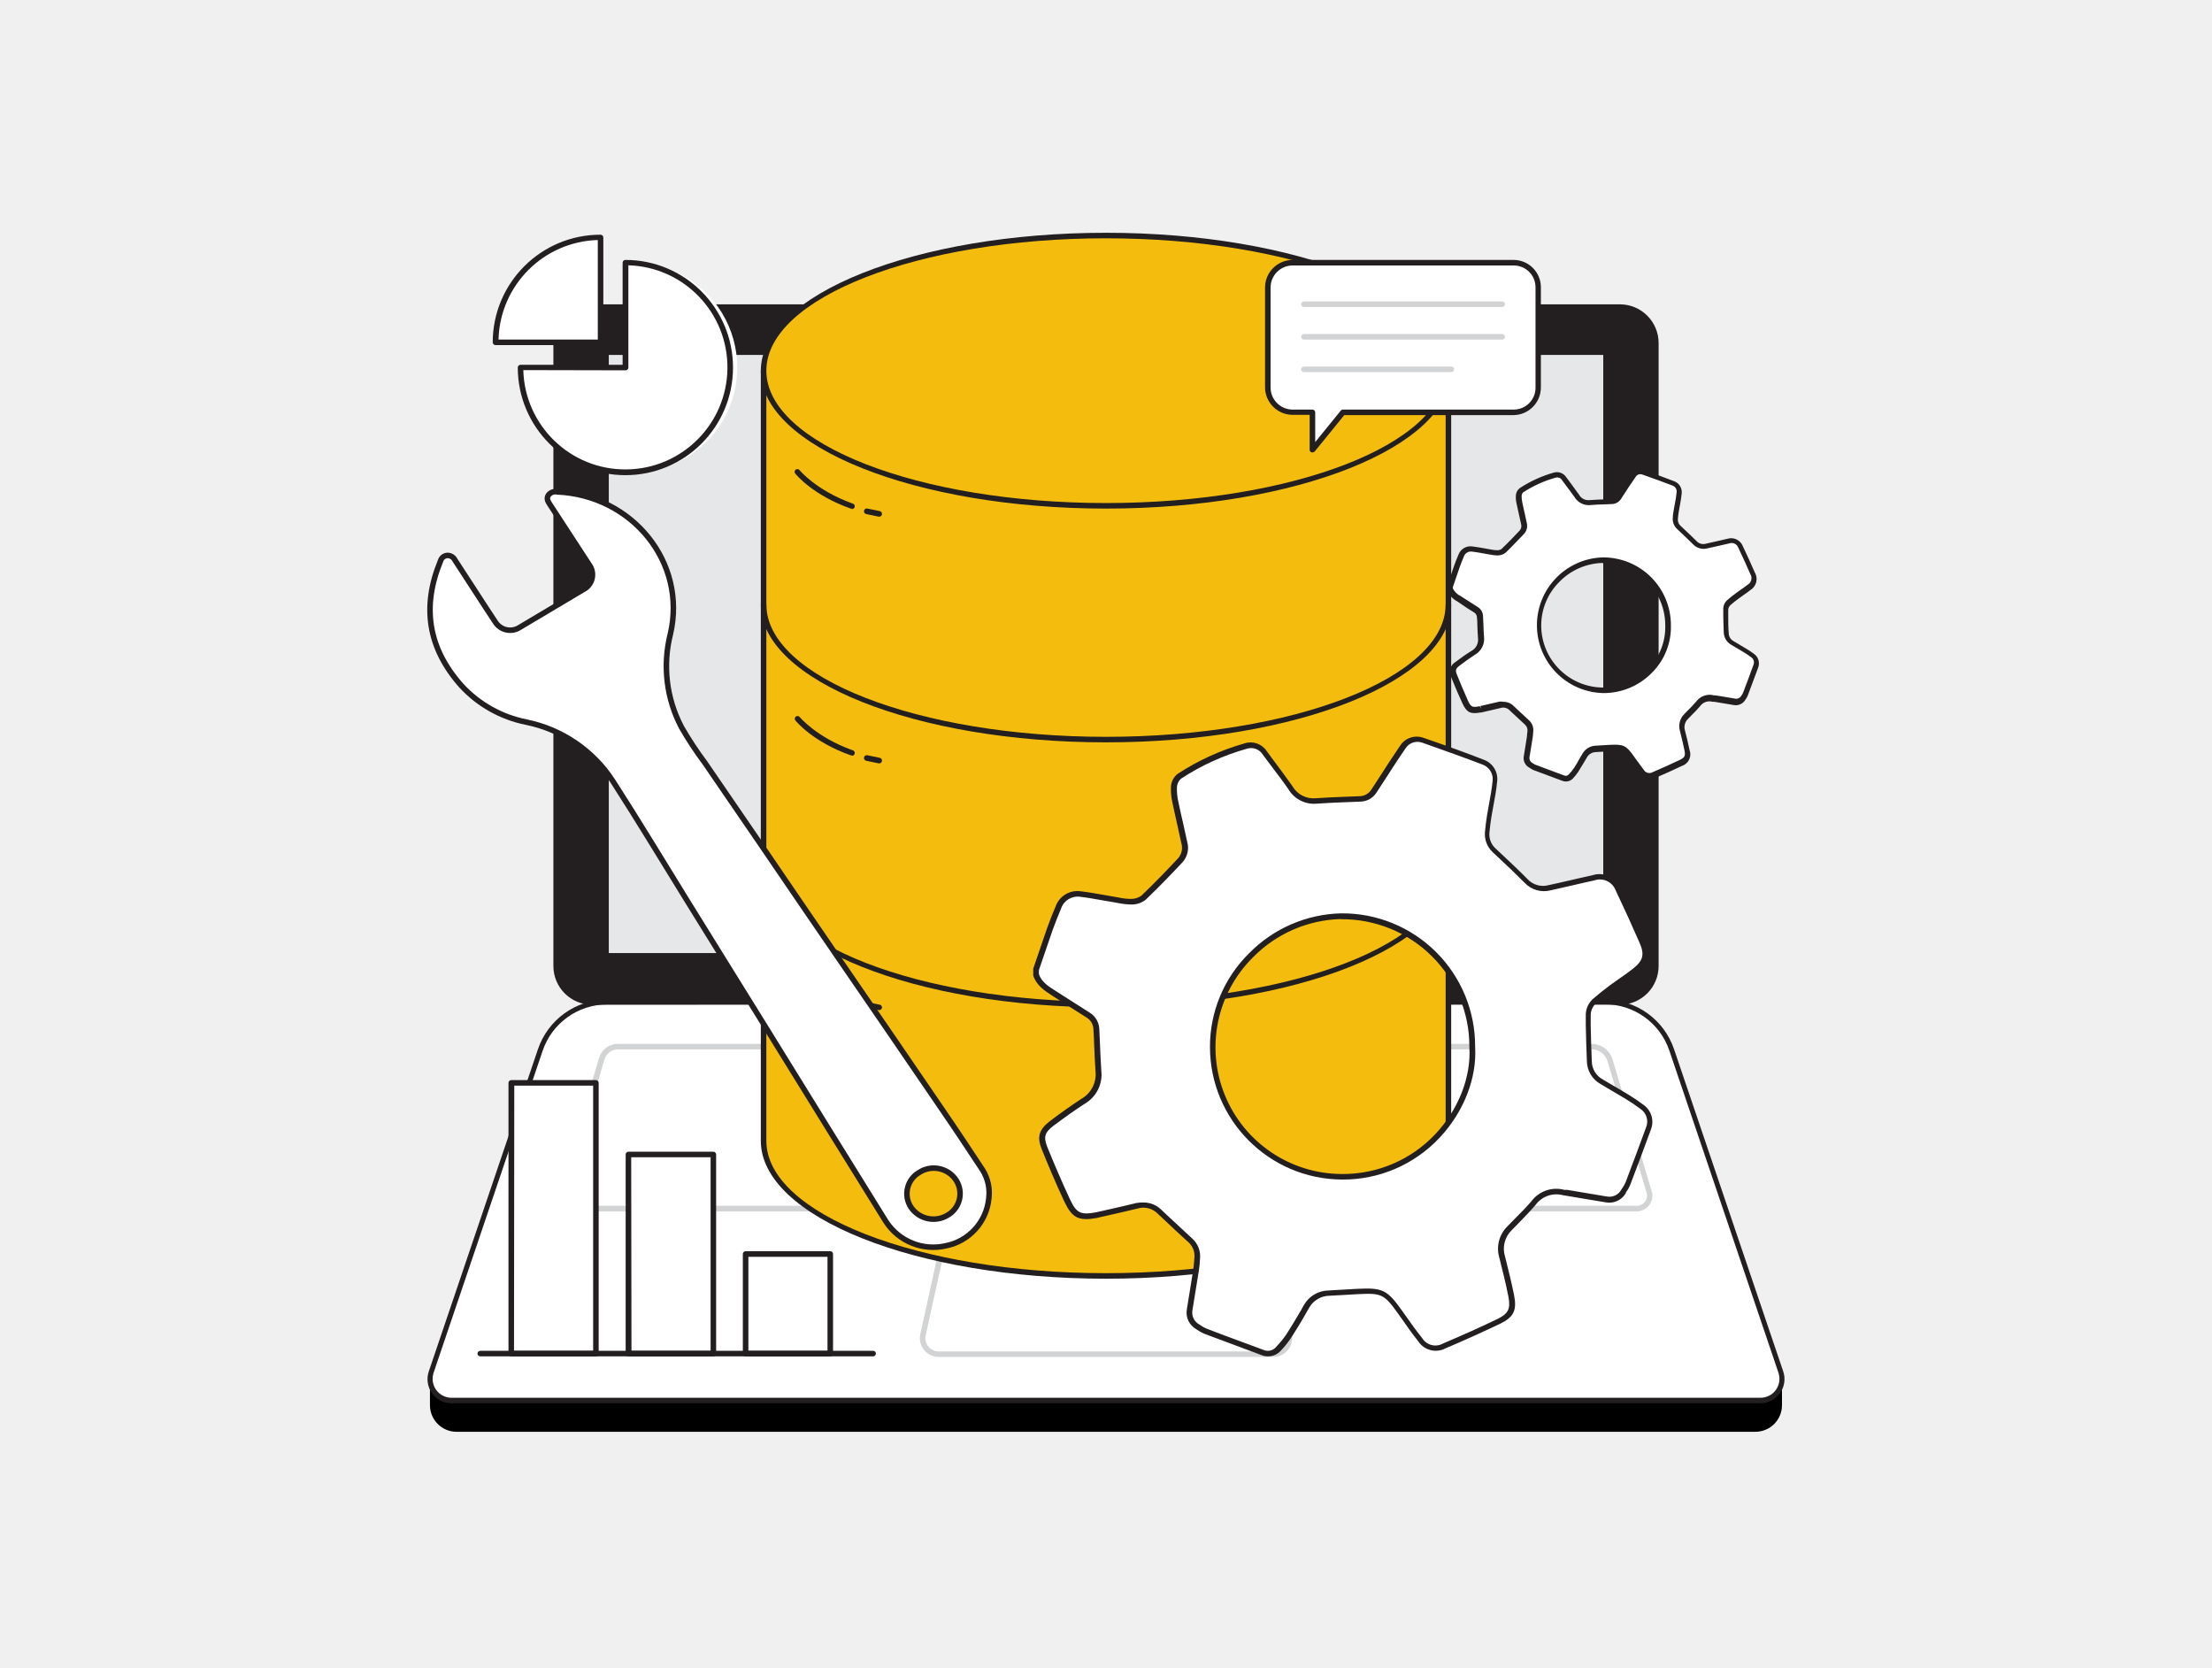
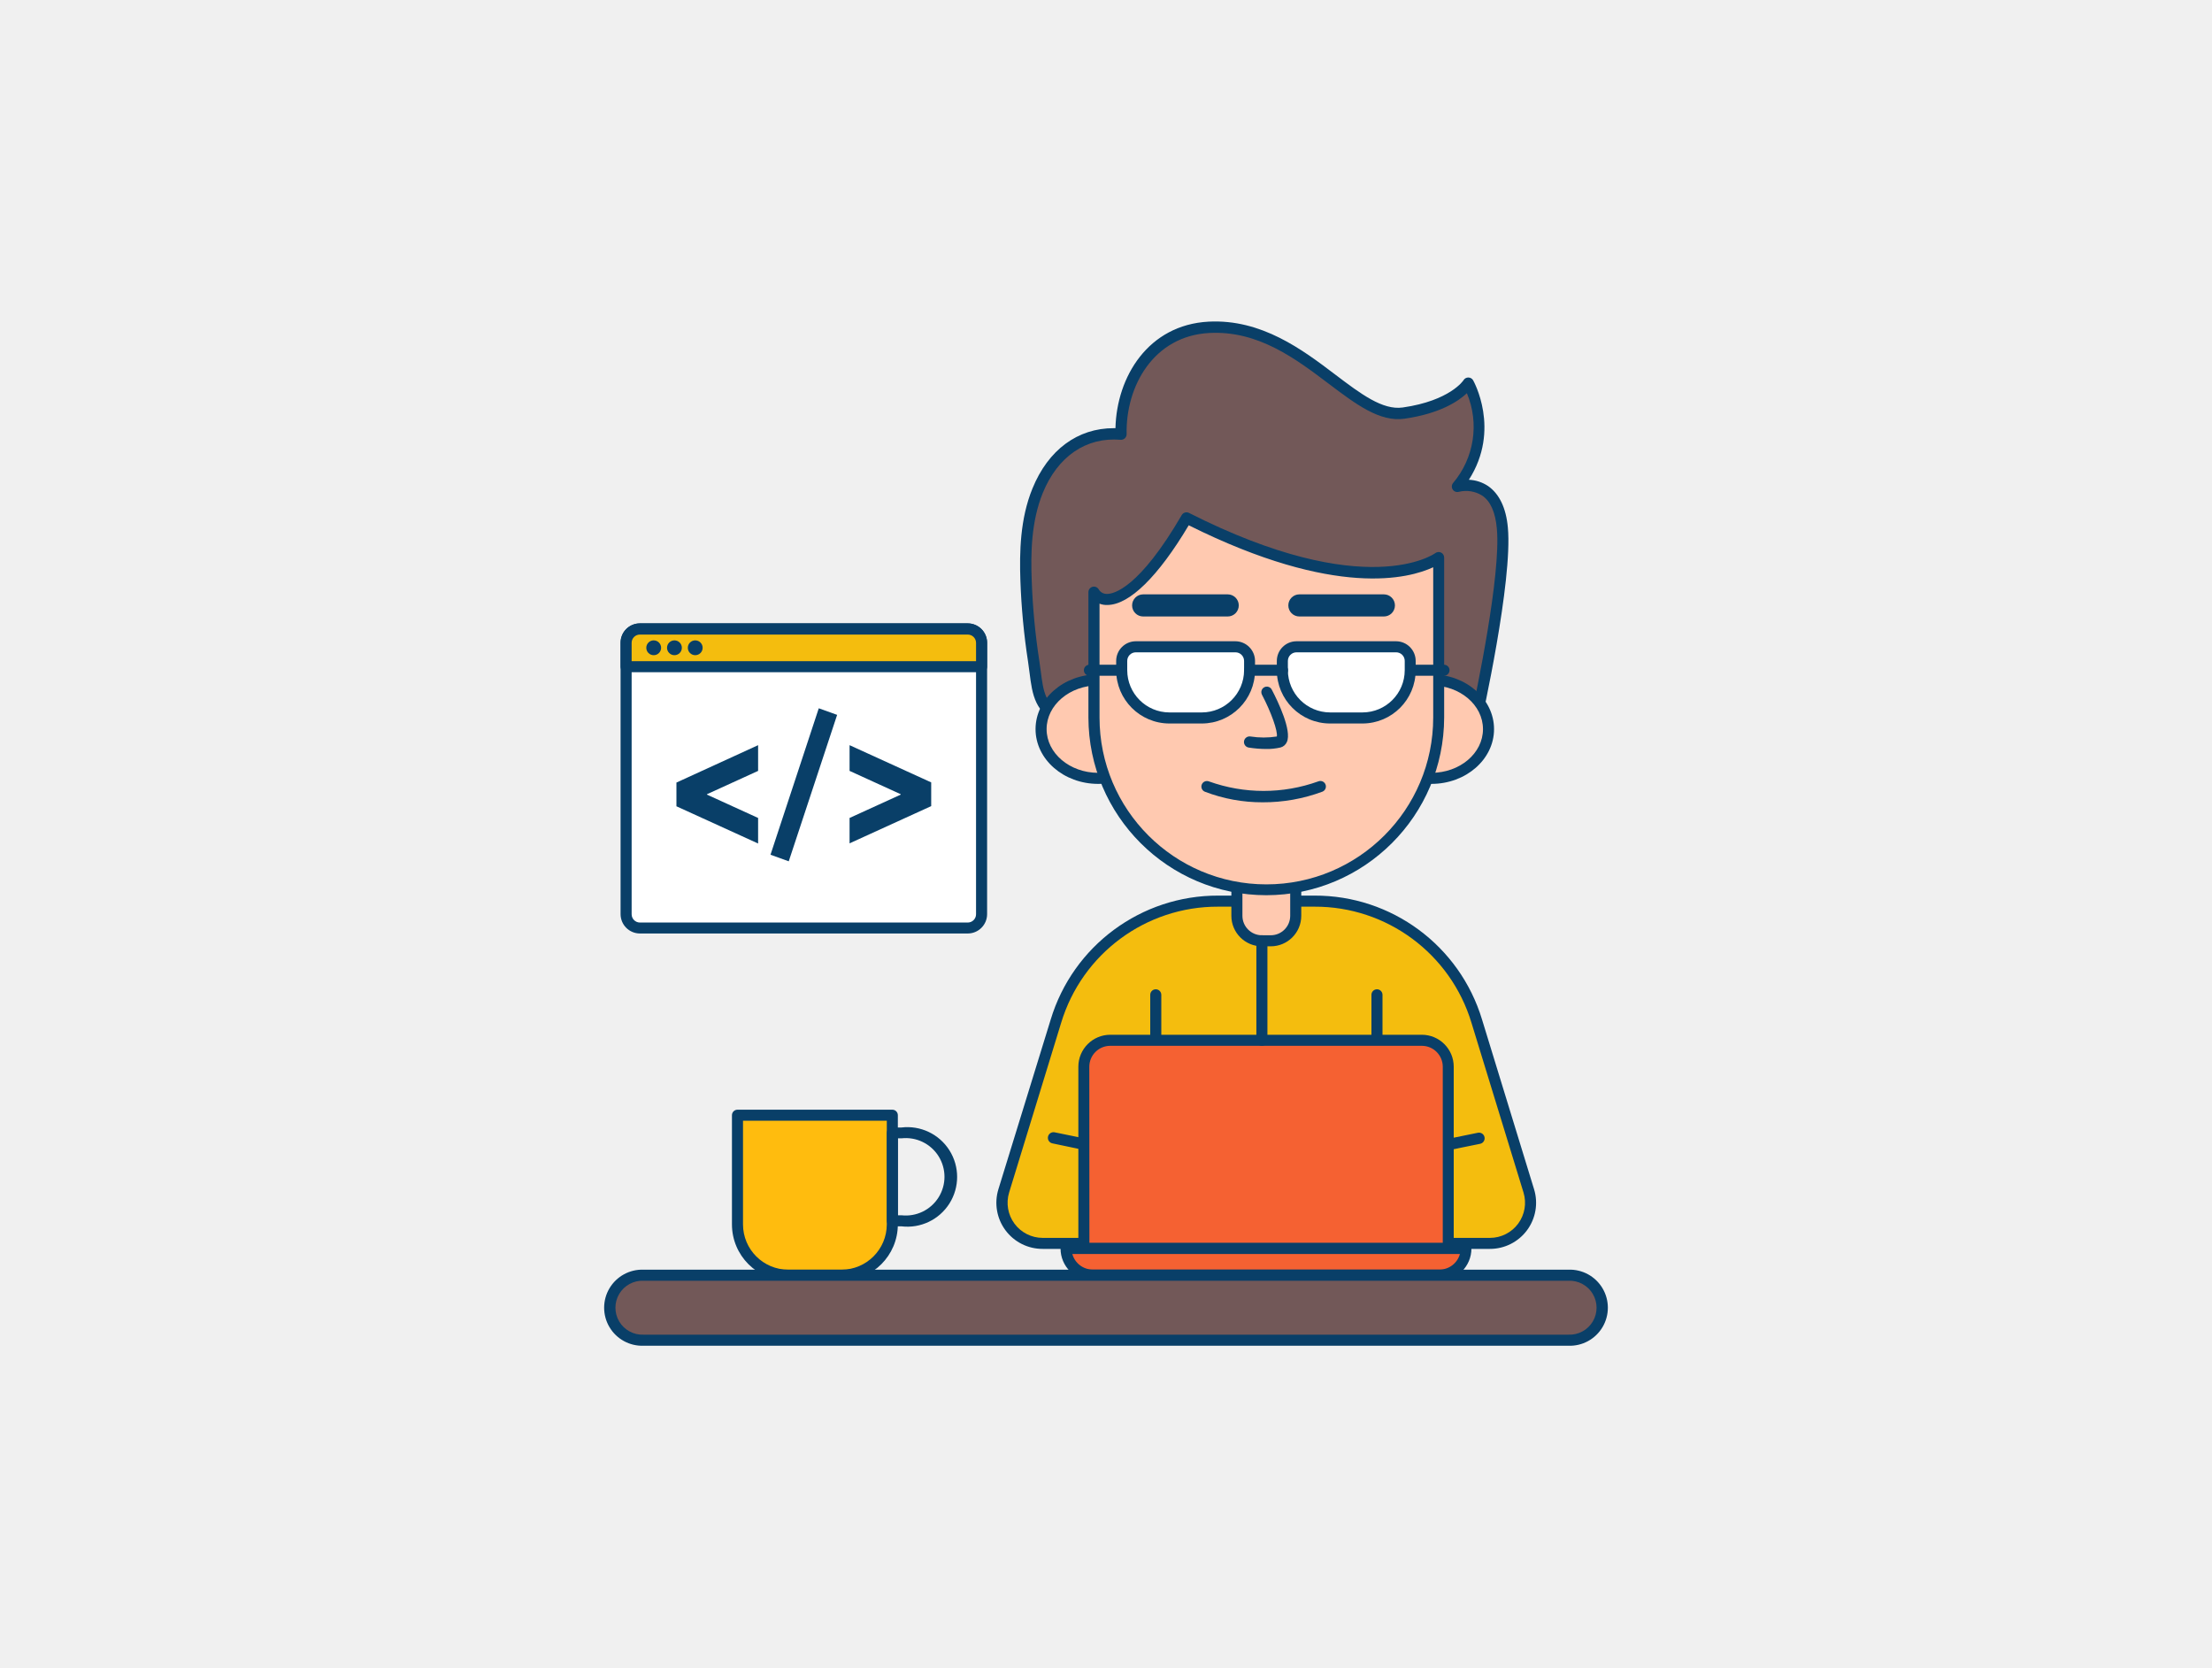
- <svg xmlns="http://www.w3.org/2000/svg" viewBox="0 0 400 300" width="406" height="306" class="illustration styles_illustrationTablet__1DWOa">
-   <g id="_516_data_and_settings_flatline" data-name="#516_data_and_settings_flatline">
-     <path d="M77.76,248.22H322.24a0,0,0,0,1,0,0v5.12a4.81,4.81,0,0,1-4.81,4.81H82.56a4.81,4.81,0,0,1-4.81-4.81v-5.12A0,0,0,0,1,77.76,248.22Z" />
-     <path d="M318.35,252.49H81.65A3.88,3.88,0,0,1,78,247.36L97.7,189.1a12.79,12.79,0,0,1,12.1-8.67H290.2a12.79,12.79,0,0,1,12.1,8.67L322,247.36A3.88,3.88,0,0,1,318.35,252.49Z" fill="#fff" />
-     <path d="M318.35,253H81.65a4.36,4.36,0,0,1-4.12-5.74L97.27,189a13.22,13.22,0,0,1,12.53-9H290.2a13.22,13.22,0,0,1,12.53,9l19.74,58.25a4.36,4.36,0,0,1-4.12,5.74ZM109.8,180.88a12.33,12.33,0,0,0-11.67,8.37L78.4,247.5A3.43,3.43,0,0,0,81.65,252h236.7a3.43,3.43,0,0,0,3.25-4.53l-19.73-58.25a12.33,12.33,0,0,0-11.67-8.37Z" fill="#231f20" />
-     <path d="M296,218.3H104.4a3.2,3.2,0,0,1-3.07-4.12l7-23.64a3.55,3.55,0,0,1,3.39-2.53H287.81a4,4,0,0,1,3.8,2.83l7.07,23.82A2.83,2.83,0,0,1,296,218.3ZM111.75,189a2.55,2.55,0,0,0-2.44,1.81l-7,23.65a2.21,2.21,0,0,0,2.11,2.83H296a1.84,1.84,0,0,0,1.76-2.36l-7.08-23.82a3,3,0,0,0-2.84-2.11Z" fill="#d1d3d4" />
-     <path d="M230.25,244.62h-60.5a3.36,3.36,0,0,1-2.65-1.27,3.39,3.39,0,0,1-.68-2.86l2.89-13.15a5.26,5.26,0,0,1,5.09-4.09h51.2a5.26,5.26,0,0,1,5.09,4.09l2.89,13.15a3.39,3.39,0,0,1-.68,2.86A3.36,3.36,0,0,1,230.25,244.62ZM174.4,224.25a4.23,4.23,0,0,0-4.11,3.31L167.4,240.7a2.4,2.4,0,0,0,2.35,2.92h60.5a2.4,2.4,0,0,0,2.35-2.92l-2.89-13.14a4.23,4.23,0,0,0-4.11-3.31Z" fill="#d1d3d4" />
-     <rect x="100.56" y="54.78" width="198.88" height="125.65" rx="6.51" fill="#231f20" />
-     <path d="M292.93,180.93H107.07a7,7,0,0,1-7-7V61.29a7,7,0,0,1,7-7H292.93a7,7,0,0,1,7,7V173.92A7,7,0,0,1,292.93,180.93ZM107.07,55.28a6,6,0,0,0-6,6V173.92a6,6,0,0,0,6,6H292.93a6,6,0,0,0,6-6V61.29a6,6,0,0,0-6-6Z" fill="#231f20" />
-     <rect x="110.09" y="63.44" width="179.83" height="108.15" fill="#e6e7e8" />
-     <path d="M138.08,66.29V205.54C138.08,219,165.8,230,200,230s61.92-10.94,61.92-24.43V66.29Z" fill="#f4bd0e" />
-     <path d="M200,230.47c-34.42,0-62.42-11.19-62.42-24.93V66.29a.5.5,0,0,1,.5-.5H261.92a.5.5,0,0,1,.5.5V205.54C262.42,219.28,234.42,230.47,200,230.47ZM138.58,66.79V205.54c0,13.19,27.55,23.93,61.42,23.93s61.42-10.74,61.42-23.93V66.79Z" fill="#231f20" />
-     <ellipse cx="200" cy="66.29" rx="61.92" ry="24.43" fill="#f4bd0e" />
-     <path d="M200,91.22c-34.42,0-62.42-11.19-62.42-24.93s28-24.94,62.42-24.94,62.42,11.19,62.42,24.94S234.42,91.22,200,91.22Zm0-48.87c-33.87,0-61.42,10.74-61.42,23.94S166.13,90.22,200,90.22s61.42-10.74,61.42-23.93S233.87,42.35,200,42.35Z" fill="#231f20" />
-     <path d="M200,133.49c-34.42,0-62.42-11.18-62.42-24.93a.5.5,0,0,1,.5-.5.5.5,0,0,1,.5.5c0,13.2,27.55,23.93,61.42,23.93s61.42-10.73,61.42-23.93a.5.5,0,0,1,.5-.5.5.5,0,0,1,.5.5C262.42,122.31,234.42,133.49,200,133.49Z" fill="#231f20" />
-     <path d="M200,181.4c-34.42,0-62.42-11.19-62.42-24.94a.5.5,0,0,1,.5-.5.51.51,0,0,1,.5.5c0,13.2,27.55,23.94,61.42,23.94s61.42-10.74,61.42-23.94a.51.51,0,0,1,.5-.5.5.5,0,0,1,.5.5C262.42,170.21,234.42,181.4,200,181.4Z" fill="#231f20" />
-     <path d="M154,91.22l-.17,0c-6.86-2.43-9.86-6.14-10-6.3a.5.5,0,1,1,.78-.62s3,3.65,9.54,6a.5.5,0,0,1-.17,1Z" fill="#231f20" />
-     <path d="M159,92.68h-.11l-2.25-.47a.5.5,0,0,1,.2-1l2.26.47a.5.5,0,0,1,.38.6A.48.48,0,0,1,159,92.68Z" fill="#231f20" />
-     <path d="M154,135.83l-.17,0c-6.86-2.43-9.86-6.14-10-6.3a.5.5,0,0,1,.08-.7.5.5,0,0,1,.7.08s3,3.65,9.54,6a.5.5,0,0,1-.17,1Z" fill="#231f20" />
-     <path d="M159,137.29h-.11l-2.25-.47a.5.5,0,0,1,.2-1l2.26.47a.49.49,0,0,1,.38.59A.48.48,0,0,1,159,137.29Z" fill="#231f20" />
-     <path d="M154,180.44l-.17,0c-6.86-2.43-9.86-6.14-10-6.3a.5.5,0,0,1,.08-.7.5.5,0,0,1,.7.08s3,3.65,9.54,6a.5.5,0,0,1-.17,1Z" fill="#231f20" />
-     <path d="M159,181.9h-.11l-2.25-.47a.5.5,0,0,1-.39-.59.49.49,0,0,1,.59-.38l2.26.47a.49.49,0,0,1,.38.59A.48.48,0,0,1,159,181.9Z" fill="#231f20" />
-     <path d="M187.27,174.68c.85-2.49,1.68-5,2.55-7.45.46-1.29,1-2.55,1.5-3.81a3.65,3.65,0,0,1,3.94-2.41c2,.22,4,.65,6,1a18.92,18.92,0,0,0,3.24.42,3.61,3.61,0,0,0,2.23-.72c2.3-2.19,4.51-4.49,6.69-6.81a3.45,3.45,0,0,0,.68-3.18c-.51-2.43-1.1-4.84-1.6-7.27a9.7,9.7,0,0,1-.26-2.88,2.68,2.68,0,0,1,.94-1.84,44.25,44.25,0,0,1,12-5.48,3,3,0,0,1,3.44,1.24c1.53,2.1,3.14,4.16,4.61,6.31a4.9,4.9,0,0,0,4.74,2.39c2.66-.2,5.32-.24,8-.37a3,3,0,0,0,2.41-1.45c.95-1.4,1.84-2.84,2.77-4.26.8-1.22,1.59-2.44,2.44-3.62a3.05,3.05,0,0,1,3.67-1.27c3.69,1.27,7.37,2.58,11,4a3.21,3.21,0,0,1,2,3.55c-.19,2.05-.66,4.06-1,6.1-.16,1-.3,1.91-.38,2.88a4,4,0,0,0,1.23,3.38c1.94,1.83,3.91,3.63,5.78,5.54a4.35,4.35,0,0,0,4.32,1.22c2.63-.57,5.25-1.21,7.88-1.78a3.52,3.52,0,0,1,4.42,2.1q2.25,4.71,4.34,9.5c1,2.32.65,3.67-1.36,5.25-1.35,1.08-2.81,2-4.2,3-1,.74-2,1.51-2.91,2.32a3.39,3.39,0,0,0-1.23,2.73c.07,2.76.11,5.52.24,8.27a4.32,4.32,0,0,0,2.2,3.66c1.51.91,3,1.77,4.54,2.69a30.52,30.52,0,0,1,2.71,1.82,3.25,3.25,0,0,1,1.22,3.95c-1.21,3.33-2.46,6.64-3.71,10a8,8,0,0,1-.82,1.41,2.92,2.92,0,0,1-3.09,1.45L283.27,215c-.18,0-.36,0-.54-.09a5.16,5.16,0,0,0-5.48,1.92c-1.35,1.6-2.88,3-4.33,4.55a5.19,5.19,0,0,0-1.33,5.19c.59,2.32,1.16,4.65,1.64,7s0,3.55-2.25,4.64c-3.25,1.56-6.54,3-9.85,4.43a3.28,3.28,0,0,1-4.36-1.14c-1.28-1.61-2.45-3.31-3.65-5-2.57-3.61-3.21-3.93-7.64-3.71-1.73.09-3.45.2-5.17.3a4.74,4.74,0,0,0-4.06,2.36c-1.06,1.74-2.06,3.51-3.16,5.21a16.82,16.82,0,0,1-2,2.47,2.4,2.4,0,0,1-2.73.7c-3.49-1.29-7-2.58-10.46-3.9a7.41,7.41,0,0,1-1.33-.77,2.92,2.92,0,0,1-1.47-3.08c.38-2.37.78-4.73,1.15-7.09.11-.72.17-1.44.21-2.17a3.78,3.78,0,0,0-1.19-3.2c-1.9-1.74-3.78-3.5-5.66-5.27a4.17,4.17,0,0,0-4.11-1c-2.32.58-4.66,1.09-7,1.62l-.27.07c-3.05.55-4,.15-5.36-2.65-1.47-3.12-2.81-6.3-4.1-9.5-.8-2-.45-3.06,1.26-4.36s3.75-2.78,5.71-4.05a5.59,5.59,0,0,0,2.79-5.5c-.17-2.48-.23-5-.36-7.45a3.08,3.08,0,0,0-1.45-2.59c-2.06-1.32-4.15-2.62-6.21-3.95-1.34-.88-2.71-1.75-3.26-3.4Zm79,13.86a23.55,23.55,0,0,0-23.74-23.6c-10.88-.05-23.22,9.49-23.21,23.63A23.59,23.59,0,0,0,242.67,212C257.81,212.06,266.9,199,266.25,188.54Z" fill="#fff" />
-     <path d="M229.24,244.51a2.83,2.83,0,0,1-1.05-.2l-2.85-1.06c-2.54-.94-5.07-1.88-7.6-2.84a7.29,7.29,0,0,1-1.26-.7l-.18-.12a3.44,3.44,0,0,1-1.68-3.58c.16-1,.33-2.09.51-3.14.21-1.32.43-2.63.64-4,.09-.62.16-1.29.21-2.12a3.31,3.31,0,0,0-1-2.8c-1.65-1.5-3.27-3-4.9-4.56l-.76-.71a3.64,3.64,0,0,0-3.65-.89c-1.63.4-3.27.77-4.9,1.14l-2.2.5-.19.05c-3.34.61-4.5,0-5.9-2.93-1.62-3.43-3.05-6.89-4.11-9.52-.88-2.16-.5-3.5,1.42-5,2.16-1.64,4-2.93,5.74-4.07a5.12,5.12,0,0,0,2.57-5.05c-.11-1.54-.17-3.08-.24-4.62,0-.94-.08-1.89-.13-2.83a2.58,2.58,0,0,0-1.22-2.2l-2.62-1.66c-1.2-.76-2.4-1.52-3.59-2.29-1.43-.93-2.87-1.86-3.46-3.66a.45.45,0,0,1,0-.16v-.91a.41.41,0,0,1,0-.16l.76-2.23c.59-1.75,1.18-3.49,1.79-5.23.48-1.34,1-2.63,1.51-3.83a4.17,4.17,0,0,1,4.45-2.72c1.34.15,2.69.39,4,.62.68.12,1.36.25,2,.35l.8.14a11.41,11.41,0,0,0,2.35.28,3.19,3.19,0,0,0,1.89-.58c2.45-2.34,4.75-4.74,6.67-6.79a2.89,2.89,0,0,0,.56-2.73c-.23-1.08-.47-2.15-.71-3.22-.3-1.35-.61-2.7-.89-4.06a10.67,10.67,0,0,1-.27-3,3.19,3.19,0,0,1,1.17-2.21,44.11,44.11,0,0,1,12.15-5.54,3.48,3.48,0,0,1,4,1.42c.54.75,1.09,1.48,1.65,2.22,1,1.33,2,2.71,3,4.11a4.39,4.39,0,0,0,4.28,2.17c1.73-.13,3.49-.19,5.19-.26l2.81-.11a2.52,2.52,0,0,0,2-1.22c.56-.83,1.1-1.68,1.64-2.52.37-.58.75-1.17,1.13-1.74l.4-.62c.66-1,1.33-2,2-3a3.57,3.57,0,0,1,4.24-1.45c4.44,1.53,7.84,2.76,11,4a3.7,3.7,0,0,1,2.3,4.07c-.13,1.37-.38,2.75-.63,4.07-.12.69-.25,1.37-.36,2-.14.9-.29,1.87-.37,2.85a3.44,3.44,0,0,0,1.08,3l1.36,1.28c1.47,1.38,3,2.81,4.43,4.27a3.81,3.81,0,0,0,3.85,1.09c1.28-.27,2.56-.57,3.83-.86s2.7-.63,4.06-.92a4,4,0,0,1,5,2.37c1.5,3.15,3,6.35,4.34,9.52,1.1,2.52.7,4.11-1.5,5.85-.8.63-1.65,1.23-2.48,1.8-.58.41-1.16.81-1.73,1.24-1.06.78-2,1.53-2.88,2.3a2.86,2.86,0,0,0-1.06,2.34l0,1.71c.05,2.15.09,4.37.2,6.55a3.78,3.78,0,0,0,2,3.25c.64.39,1.29.77,1.94,1.15.87.51,1.74,1,2.6,1.54a30,30,0,0,1,2.76,1.86,3.76,3.76,0,0,1,1.38,4.51c-1.15,3.16-2.37,6.41-3.72,9.95a6.4,6.4,0,0,1-.79,1.4L294,215a3.45,3.45,0,0,1-3.59,1.67l-4.68-.78-2.68-.45a2.32,2.32,0,0,1-.38-.06,4.66,4.66,0,0,0-5,1.76c-.95,1.12-2,2.19-3,3.22l-1.32,1.35a4.68,4.68,0,0,0-1.2,4.72c.56,2.22,1.15,4.6,1.64,7,.55,2.74-.06,4-2.53,5.19-3,1.42-6.18,2.88-9.86,4.44a3.79,3.79,0,0,1-4.95-1.29c-1.06-1.33-2.06-2.74-3-4.1l-.65-.91c-2.48-3.49-3-3.72-7.2-3.5l-2.94.17-2.24.12a4.27,4.27,0,0,0-3.66,2.13l-1,1.75c-.68,1.15-1.38,2.33-2.12,3.47a16.37,16.37,0,0,1-2,2.55A3.08,3.08,0,0,1,229.24,244.51Zm-22.45-27.82A4.51,4.51,0,0,1,210,218l.75.71c1.63,1.53,3.25,3,4.9,4.55a4.26,4.26,0,0,1,1.35,3.6,18.5,18.5,0,0,1-.22,2.22c-.2,1.32-.42,2.63-.64,3.95l-.51,3.13a2.45,2.45,0,0,0,1.25,2.59l.19.12a5.39,5.39,0,0,0,1.05.6c2.53,1,5.06,1.9,7.6,2.85l2.85,1.06a1.91,1.91,0,0,0,2.2-.59,16.06,16.06,0,0,0,1.93-2.39c.73-1.12,1.42-2.3,2.1-3.44.35-.58.69-1.17,1-1.75a5.22,5.22,0,0,1,4.46-2.61l2.23-.13,2.94-.17c4.58-.23,5.41.17,8.08,3.92l.65.91c.95,1.35,1.94,2.75,3,4.06a2.81,2.81,0,0,0,3.78,1c3.66-1.56,6.87-3,9.82-4.42,2-1,2.44-1.82,2-4.09s-1.07-4.76-1.63-7a5.68,5.68,0,0,1,1.45-5.67l1.33-1.36c1-1,2.05-2.06,3-3.16a5.61,5.61,0,0,1,6-2.08l.29,0,.22,0,2.49.42,4.68.78a2.44,2.44,0,0,0,2.59-1.24l.08-.12a6.09,6.09,0,0,0,.69-1.19c1.34-3.54,2.56-6.79,3.71-9.94a2.75,2.75,0,0,0-1.06-3.38,30.56,30.56,0,0,0-2.66-1.8c-.86-.52-1.72-1-2.59-1.53-.65-.38-1.3-.76-1.94-1.15a4.83,4.83,0,0,1-2.45-4.07c-.1-2.19-.15-4.42-.2-6.57l0-1.71a3.91,3.91,0,0,1,1.4-3.12c.9-.78,1.87-1.55,2.94-2.35l1.76-1.25c.81-.56,1.65-1.15,2.43-1.77,1.84-1.46,2.13-2.55,1.21-4.66-1.38-3.16-2.83-6.35-4.33-9.49a3.05,3.05,0,0,0-3.86-1.82c-1.35.29-2.7.6-4,.91l-3.84.87a4.8,4.8,0,0,1-4.78-1.36c-1.43-1.45-2.94-2.88-4.41-4.25l-1.36-1.28a4.45,4.45,0,0,1-1.38-3.78c.08-1,.23-2,.37-2.92.12-.7.24-1.39.37-2.08.24-1.3.49-2.66.62-4a2.79,2.79,0,0,0-1.67-3c-3.18-1.22-6.57-2.44-11-4a2.57,2.57,0,0,0-3.11,1.08c-.69,1-1.36,2-2,3l-.41.62c-.38.58-.75,1.16-1.12,1.74-.55.85-1.09,1.7-1.65,2.53a3.51,3.51,0,0,1-2.8,1.67l-2.82.11c-1.69.07-3.44.13-5.15.26a5.39,5.39,0,0,1-5.19-2.61c-.94-1.38-2-2.75-3-4.07-.56-.74-1.11-1.48-1.66-2.23a2.48,2.48,0,0,0-2.9-1,42.83,42.83,0,0,0-11.87,5.41,2.26,2.26,0,0,0-.72,1.47,9.89,9.89,0,0,0,.26,2.73c.28,1.35.58,2.7.89,4,.24,1.08.48,2.15.71,3.23a3.89,3.89,0,0,1-.81,3.62c-1.93,2.06-4.24,4.48-6.71,6.83a4.06,4.06,0,0,1-2.56.86,13.37,13.37,0,0,1-2.55-.29l-.78-.14-2.06-.35c-1.28-.23-2.61-.47-3.92-.62a3.15,3.15,0,0,0-3.42,2.12c-.5,1.18-1,2.46-1.49,3.78-.61,1.73-1.2,3.47-1.79,5.21l-.73,2.15v.75c.5,1.42,1.72,2.2,3,3s2.42,1.56,3.62,2.31l2.62,1.67a3.62,3.62,0,0,1,1.68,3c.05.94.09,1.89.13,2.84.06,1.53.13,3.07.23,4.6a6.09,6.09,0,0,1-3,6c-1.73,1.12-3.54,2.4-5.68,4-1.54,1.17-1.8,2-1.1,3.78,1.06,2.61,2.49,6,4.1,9.47,1.2,2.54,1.92,2.9,4.81,2.36l2.34-.53c1.64-.37,3.27-.74,4.89-1.14A5.85,5.85,0,0,1,206.79,216.69Zm35.92-4.15h-.05a24,24,0,0,1-23.86-24,23.71,23.71,0,0,1,7.09-16.93,24.14,24.14,0,0,1,16.53-7.2h.09a24,24,0,0,1,24.24,24.09c.35,5.67-2.05,11.83-6.43,16.48A23.89,23.89,0,0,1,242.71,212.54Zm-.29-47.1a23.14,23.14,0,0,0-15.83,6.91,22.91,22.91,0,0,0,16.08,39.19h0a22.92,22.92,0,0,0,16.88-7.21c4.2-4.46,6.5-10.35,6.16-15.76v0a23,23,0,0,0-23.24-23.1Z" fill="#231f20" />
-     <path d="M262.17,105.41c.42-1.24.83-2.48,1.27-3.72.23-.64.49-1.27.75-1.9a1.83,1.83,0,0,1,2-1.21c1,.11,2,.32,3,.48a9,9,0,0,0,1.62.21,1.7,1.7,0,0,0,1.11-.36c1.15-1.09,2.26-2.24,3.34-3.4a1.71,1.71,0,0,0,.35-1.59c-.26-1.21-.55-2.42-.8-3.63a5,5,0,0,1-.14-1.44,1.36,1.36,0,0,1,.48-.92,22,22,0,0,1,6-2.74,1.51,1.51,0,0,1,1.72.62c.76,1,1.57,2.08,2.3,3.15a2.44,2.44,0,0,0,2.37,1.2c1.33-.1,2.66-.12,4-.19a1.47,1.47,0,0,0,1.2-.72c.48-.7.93-1.42,1.39-2.13s.79-1.22,1.22-1.81a1.51,1.51,0,0,1,1.83-.63q2.78.94,5.5,2a1.62,1.62,0,0,1,1,1.78c-.1,1-.33,2-.5,3-.07.47-.14,1-.18,1.44a2,2,0,0,0,.61,1.69c1,.91,1.95,1.81,2.89,2.76a2.18,2.18,0,0,0,2.16.62c1.31-.29,2.62-.61,3.94-.89a1.74,1.74,0,0,1,2.2,1c.75,1.56,1.48,3.15,2.17,4.74a1.87,1.87,0,0,1-.68,2.63c-.67.54-1.4,1-2.09,1.52-.5.37-1,.75-1.46,1.16a1.65,1.65,0,0,0-.61,1.36c0,1.38.05,2.76.11,4.13a2.17,2.17,0,0,0,1.11,1.83c.75.46,1.51.89,2.26,1.35a14,14,0,0,1,1.36.91,1.62,1.62,0,0,1,.61,2q-.92,2.49-1.86,5a3.19,3.19,0,0,1-.41.71,1.46,1.46,0,0,1-1.54.73l-3.58-.6-.27,0a2.56,2.56,0,0,0-2.74,1c-.68.79-1.44,1.51-2.16,2.27a2.57,2.57,0,0,0-.67,2.59c.29,1.16.58,2.32.82,3.5a1.71,1.71,0,0,1-1.13,2.31q-2.43,1.17-4.92,2.22a1.64,1.64,0,0,1-2.18-.57c-.64-.81-1.22-1.66-1.82-2.5-1.29-1.8-1.61-2-3.82-1.85l-2.59.15a2.38,2.38,0,0,0-2,1.18c-.52.87-1,1.75-1.57,2.61a8.4,8.4,0,0,1-1,1.23,1.2,1.2,0,0,1-1.36.35c-1.75-.65-3.49-1.29-5.23-1.95a3.72,3.72,0,0,1-.67-.38,1.48,1.48,0,0,1-.73-1.55c.19-1.18.39-2.36.57-3.54a9.88,9.88,0,0,0,.11-1.08,1.87,1.87,0,0,0-.6-1.6c-1-.87-1.88-1.75-2.82-2.63a2.08,2.08,0,0,0-2.06-.51c-1.16.29-2.33.54-3.49.81l-.13,0c-1.53.28-2,.08-2.68-1.32-.74-1.56-1.41-3.15-2.06-4.75a1.58,1.58,0,0,1,.63-2.18c.93-.7,1.88-1.39,2.86-2a2.81,2.81,0,0,0,1.4-2.75c-.09-1.24-.12-2.48-.19-3.72a1.53,1.53,0,0,0-.72-1.3l-3.1-2a3.41,3.41,0,0,1-1.63-1.7Zm39.47,6.93a11.76,11.76,0,0,0-11.87-11.79,12,12,0,0,0-11.6,11.8,11.79,11.79,0,0,0,11.68,11.73A11.64,11.64,0,0,0,301.64,112.34Z" fill="#fff" />
-     <path d="M283.15,140.57a1.75,1.75,0,0,1-.62-.12l-1.48-.55-3.75-1.4a3.9,3.9,0,0,1-.67-.38l-.09-.06a1.93,1.93,0,0,1-1-2l.25-1.56c.11-.66.22-1.32.32-2,0-.35.08-.69.1-1a1.37,1.37,0,0,0-.43-1.2l-2.53-2.35-.3-.29a1.6,1.6,0,0,0-1.6-.38l-2.49.58-1,.23-.16,0c-1.78.33-2.47,0-3.22-1.6-.63-1.35-1.27-2.82-2.06-4.77a2.06,2.06,0,0,1,.79-2.77c1.08-.82,2-1.47,2.89-2a2.3,2.3,0,0,0,1.17-2.3c-.06-.77-.09-1.54-.12-2.32,0-.47,0-.94-.07-1.41a1.06,1.06,0,0,0-.49-.9l-1.3-.82L263.52,108a3.93,3.93,0,0,1-1.83-2,.77.77,0,0,1,0-.15v-.46a.88.88,0,0,1,0-.16l.37-1.09c.3-.88.6-1.76.91-2.64.23-.65.49-1.29.76-1.93a2.31,2.31,0,0,1,2.48-1.51c.68.08,1.35.2,2,.31q.51.1,1,.18l.4.07a5.68,5.68,0,0,0,1.13.13,1.32,1.32,0,0,0,.78-.22c1.22-1.16,2.36-2.36,3.32-3.38a1.23,1.23,0,0,0,.22-1.14l-.36-1.61c-.15-.68-.3-1.35-.44-2a5.13,5.13,0,0,1-.14-1.59,1.79,1.79,0,0,1,.7-1.29,22.17,22.17,0,0,1,6.14-2.8,2,2,0,0,1,2.25.81l.82,1.1c.51.68,1,1.36,1.5,2.06a1.93,1.93,0,0,0,1.91,1c.88-.07,1.75-.1,2.63-.13l1.38,0a1,1,0,0,0,.81-.51c.28-.41.54-.83.81-1.24l.57-.88.22-.34c.33-.5.66-1,1-1.49a2,2,0,0,1,2.4-.81c2.22.76,3.92,1.37,5.52,2a2.1,2.1,0,0,1,1.31,2.29c-.06.69-.19,1.39-.31,2.05-.07.34-.13.68-.18,1a13.07,13.07,0,0,0-.18,1.4,1.47,1.47,0,0,0,.45,1.28l.7.66c.74.7,1.49,1.39,2.21,2.12a1.66,1.66,0,0,0,1.69.48l1.91-.43c.68-.16,1.35-.32,2-.46a2.26,2.26,0,0,1,2.77,1.32c.75,1.58,1.48,3.18,2.17,4.76a2.34,2.34,0,0,1-.83,3.22c-.4.32-.82.62-1.25.91l-.86.62c-.52.38-1,.76-1.42,1.13a1.21,1.21,0,0,0-.44,1l0,.86c0,1.09,0,2.17.09,3.26a1.68,1.68,0,0,0,.87,1.43l.93.55,1.33.79a16.43,16.43,0,0,1,1.41.94,2.12,2.12,0,0,1,.77,2.54q-.92,2.5-1.86,5a3.49,3.49,0,0,1-.42.74,2,2,0,0,1-2.08,1l-2.76-.46-.83-.14-.3,0a2.07,2.07,0,0,0-2.24.8c-.48.57-1,1.11-1.53,1.62l-.65.67a2.09,2.09,0,0,0-.55,2.13c.29,1.12.58,2.32.83,3.52a2.21,2.21,0,0,1-1.4,2.87c-1.47.7-3.08,1.43-4.94,2.22a2.13,2.13,0,0,1-2.77-.72c-.53-.67-1-1.38-1.52-2.06l-.32-.46c-1.19-1.67-1.35-1.74-3.39-1.64l-1.45.08-1.13.07a1.9,1.9,0,0,0-1.63.94c-.18.29-.35.59-.52.88-.35.58-.7,1.17-1.06,1.74a9.23,9.23,0,0,1-1.06,1.31A1.76,1.76,0,0,1,283.15,140.57Zm-11.24-14.41a2.5,2.5,0,0,1,1.77.72l.3.29,2.52,2.34a2.37,2.37,0,0,1,.76,2,11,11,0,0,1-.11,1.14c-.1.66-.21,1.32-.32,2l-.26,1.56a1,1,0,0,0,.52,1l.09.06a2.38,2.38,0,0,0,.48.27l3.74,1.4,1.48.55a.7.7,0,0,0,.83-.23,7.85,7.85,0,0,0,.94-1.16c.36-.55.7-1.13,1-1.7.17-.3.35-.59.53-.89a2.86,2.86,0,0,1,2.43-1.42l1.12-.07,1.46-.08c2.39-.12,2.87.11,4.26,2.06l.32.46c.48.67,1,1.37,1.48,2a1.16,1.16,0,0,0,1.6.42c1.84-.79,3.44-1.51,4.9-2.21.91-.44,1.06-.73.85-1.76s-.53-2.37-.81-3.47a3.07,3.07,0,0,1,.79-3.07l.66-.68c.5-.5,1-1,1.48-1.57A3.07,3.07,0,0,1,310,125l.12,0,.12,0,.82.13,2.76.46a1,1,0,0,0,1.05-.51,2.9,2.9,0,0,0,.35-.6c.63-1.66,1.25-3.31,1.86-5a1.13,1.13,0,0,0-.45-1.41,15,15,0,0,0-1.31-.88l-1.31-.78-.95-.56a2.65,2.65,0,0,1-1.35-2.23c-.05-1.1-.07-2.19-.09-3.29l0-.86a2.16,2.16,0,0,1,.78-1.75c.46-.4.95-.79,1.49-1.19l.88-.63c.41-.28.82-.56,1.2-.87a1.4,1.4,0,0,0,.53-2c-.68-1.57-1.41-3.16-2.16-4.73a1.28,1.28,0,0,0-1.65-.78l-2,.46-1.93.43a2.64,2.64,0,0,1-2.62-.75c-.7-.71-1.44-1.4-2.18-2.1l-.69-.65a2.46,2.46,0,0,1-.77-2.09c0-.5.11-1,.19-1.48l.18-1c.12-.64.25-1.31.31-2a1.14,1.14,0,0,0-.68-1.26c-1.58-.61-3.27-1.22-5.48-2a1,1,0,0,0-1.27.45c-.34.48-.66,1-1,1.46l-.22.33-.57.88c-.27.42-.54.84-.82,1.26a2,2,0,0,1-1.59.94l-1.4.06c-.86,0-1.72.06-2.58.13a3,3,0,0,1-2.82-1.41c-.47-.69-1-1.36-1.47-2-.28-.37-.56-.74-.83-1.12a1,1,0,0,0-1.18-.42,21.19,21.19,0,0,0-5.87,2.67,1,1,0,0,0-.24.55,4.68,4.68,0,0,0,.13,1.29c.13.67.29,1.34.44,2s.24,1.08.35,1.62a2.16,2.16,0,0,1-.46,2c-1,1-2.12,2.25-3.36,3.43a2.31,2.31,0,0,1-1.45.49,6.45,6.45,0,0,1-1.33-.15l-.38-.06-1-.18c-.64-.12-1.29-.23-1.94-.3a1.33,1.33,0,0,0-1.45.9c-.26.62-.51,1.24-.74,1.87-.31.88-.6,1.75-.9,2.63l-.34,1v.28a3,3,0,0,0,1.38,1.35l1.82,1.16,1.3.83a2,2,0,0,1,.95,1.69c0,.48.05,1,.07,1.42,0,.77.06,1.53.11,2.3a3.26,3.26,0,0,1-1.62,3.2c-.87.56-1.76,1.19-2.82,2-.69.52-.78.83-.47,1.6.78,1.93,1.41,3.38,2,4.72.55,1.16.8,1.28,2.14,1l.22.46-.11-.49,1-.23c.82-.18,1.65-.37,2.47-.57A2.87,2.87,0,0,1,271.91,126.16Zm18-1.58h0a12.27,12.27,0,0,1-.12-24.53h0a12.22,12.22,0,0,1,12.36,12.28,11.63,11.63,0,0,1-3.28,8.42A12.21,12.21,0,0,1,289.88,124.58Zm-.15-23.53a11.31,11.31,0,0,0-7.74,3.38,11.13,11.13,0,0,0-3.32,7.92,11.24,11.24,0,0,0,11.18,11.23h0a11.21,11.21,0,0,0,8.25-3.52,10.58,10.58,0,0,0,3-7.69v0a11.24,11.24,0,0,0-11.37-11.29Z" fill="#231f20" />
-     <path d="M83.43,123.24a21.74,21.74,0,0,0,11.73,6.59,24.47,24.47,0,0,1,15.66,10.67c4.69,7.28,9.15,14.7,13.71,22.06l14.31,23.07q5.79,9.36,11.57,18.71,4.88,7.91,9.79,15.78a10.19,10.19,0,0,0,10.89,4.39,9.69,9.69,0,0,0,7.72-8.56,7.86,7.86,0,0,0-1.1-5.1c-2.44-3.69-4.87-7.38-7.36-11q-9.27-13.59-18.59-27.15-6.8-9.91-13.57-19.86-5.37-7.83-10.73-15.66a63.58,63.58,0,0,1-4.23-6.43,23.71,23.71,0,0,1-2-16.86c3-12.92-6.86-25.09-20.48-25.69a1.54,1.54,0,0,0-1.6.62c-.37.61-.06,1.12.28,1.64l7.11,10.91a3,3,0,0,1-1.08,4.5L94,112.69a3.17,3.17,0,0,1-4.42-.94c-1.24-1.86-2.45-3.74-3.67-5.62h0q-1.81-2.77-3.62-5.56a1.51,1.51,0,0,0-1.39-.88,1.37,1.37,0,0,0-1.24,1C76.23,109,77.42,116.48,83.43,123.24Zm81.3,94.31a4.44,4.44,0,0,1,1.49-6.29,4.83,4.83,0,0,1,6.68,1.4,4.5,4.5,0,0,1-1.61,6.37A4.93,4.93,0,0,1,164.73,217.55Z" fill="#fff" stroke="#231f20" stroke-linecap="round" stroke-linejoin="round" />
-     <path d="M113.09,84.68a19,19,0,1,0,0-37.92v19h-19A19,19,0,0,0,113.09,84.68Z" fill="#fff" />
-     <path d="M113.09,85.18A19.48,19.48,0,0,1,93.63,65.72a.5.5,0,0,1,.5-.5h18.46V46.76a.5.5,0,0,1,.5-.5,19.46,19.46,0,1,1,0,38.92Zm-18.46-19a18.46,18.46,0,1,0,19-18.95V65.72a.5.5,0,0,1-.5.5Z" fill="#231f20" />
-     <path d="M89.64,61.16h19v-19A19,19,0,0,0,89.64,61.16Z" fill="#fff" />
-     <path d="M108.6,61.66h-19a.5.5,0,0,1-.5-.5A19.48,19.48,0,0,1,108.6,41.7a.5.5,0,0,1,.5.5v19A.5.5,0,0,1,108.6,61.66Zm-18.45-1H108.1v-18A18.49,18.49,0,0,0,90.15,60.66Z" fill="#231f20" />
-     <rect x="92.45" y="195.06" width="15.31" height="48.95" fill="#fff" />
-     <path d="M107.76,244.51H92.45a.5.5,0,0,1-.5-.5V195.06a.5.5,0,0,1,.5-.5h15.31a.5.5,0,0,1,.5.5V244A.5.5,0,0,1,107.76,244.51Zm-14.81-1h14.31V195.56H93Z" fill="#231f20" />
-     <rect x="113.64" y="208.05" width="15.31" height="35.96" fill="#fff" />
-     <path d="M129,244.51H113.64a.5.5,0,0,1-.5-.5v-36a.5.5,0,0,1,.5-.5H129a.5.5,0,0,1,.5.5v36A.5.5,0,0,1,129,244.51Zm-14.81-1h14.31v-35H114.14Z" fill="#231f20" />
-     <rect x="134.83" y="226.03" width="15.31" height="17.98" fill="#fff" />
-     <path d="M150.14,244.51H134.83a.5.5,0,0,1-.5-.5V226a.5.5,0,0,1,.5-.5h15.31a.5.5,0,0,1,.5.5v18A.5.5,0,0,1,150.14,244.51Zm-14.81-1h14.31v-17H135.33Z" fill="#231f20" />
-     <path d="M157.84,244.51h-71a.5.5,0,0,1-.5-.5.51.51,0,0,1,.5-.5h71.05a.5.5,0,0,1,.5.5A.5.5,0,0,1,157.84,244.51Z" fill="#231f20" />
-     <path d="M273.73,46.76h-40a4.44,4.44,0,0,0-4.44,4.44V69.32a4.44,4.44,0,0,0,4.44,4.45h3.63v6.79l5.52-6.79h30.88a4.44,4.44,0,0,0,4.44-4.45V51.2A4.44,4.44,0,0,0,273.73,46.76Z" fill="#fff" />
-     <path d="M237.33,81.06a.45.45,0,0,1-.16,0,.51.51,0,0,1-.34-.47V74.27H233.7a5,5,0,0,1-4.94-5V51.2a5,5,0,0,1,4.94-4.94h40a4.94,4.94,0,0,1,4.94,4.94V69.32a5,5,0,0,1-4.94,5H243.09l-5.37,6.6A.51.51,0,0,1,237.33,81.06Zm-3.63-33.8a4,4,0,0,0-3.94,3.94V69.32a4,4,0,0,0,3.94,4h3.63a.5.5,0,0,1,.5.5v5.38l4.63-5.7a.5.5,0,0,1,.39-.18h30.88a3.94,3.94,0,0,0,3.94-4V51.2a3.94,3.94,0,0,0-3.94-3.94Z" fill="#231f20" />
-     <path d="M271.64,54.77H235.79a.5.5,0,0,1-.5-.5.51.51,0,0,1,.5-.5h35.85a.5.5,0,0,1,.5.5A.5.5,0,0,1,271.64,54.77Z" fill="#d1d3d4" />
-     <path d="M271.64,60.66H235.79a.51.51,0,0,1-.5-.5.5.5,0,0,1,.5-.5h35.85a.5.5,0,0,1,.5.5A.5.5,0,0,1,271.64,60.66Z" fill="#d1d3d4" />
-     <path d="M262.45,66.54H235.79a.5.5,0,0,1-.5-.5.51.51,0,0,1,.5-.5h26.66a.51.51,0,0,1,.5.5A.5.5,0,0,1,262.45,66.54Z" fill="#d1d3d4" />
-   </g>
+ <svg xmlns="http://www.w3.org/2000/svg" id="_340_web_developer_outline" data-name="#340_web_developer_outline" viewBox="0 0 400 300" width="406" height="306" class="illustration styles_illustrationTablet__1DWOa">
+   <path d="M220.28,162.2H237.7A30.7,30.7,0,0,1,267,183.9l9.41,30.69a7.33,7.33,0,0,1-7,9.49h-80.9a7.33,7.33,0,0,1-7-9.49l9.41-30.69A30.7,30.7,0,0,1,220.28,162.2Z" fill="#f4bd0e" />
+   <path d="M269.44,225.08h-80.9a8.34,8.34,0,0,1-8-10.78L190,183.61a31.54,31.54,0,0,1,30.3-22.41H237.7A31.54,31.54,0,0,1,268,183.61l9.41,30.69a8.34,8.34,0,0,1-8,10.78ZM220.28,163.2a29.55,29.55,0,0,0-28.39,21l-9.41,30.69a6.35,6.35,0,0,0,6.06,8.2h80.9a6.35,6.35,0,0,0,6.06-8.2l-9.41-30.69a29.55,29.55,0,0,0-28.39-21Z" fill="#093f68" />
+   <path d="M223.67,158.74h10.64a0,0,0,0,1,0,0v6.12a4.52,4.52,0,0,1-4.52,4.52h-1.61a4.52,4.52,0,0,1-4.52-4.52v-6.12A0,0,0,0,1,223.67,158.74Z" fill="#ffc9b0" />
+   <path d="M229.79,170.37h-1.6a5.52,5.52,0,0,1-5.52-5.51v-6.12a1,1,0,0,1,1-1h10.64a1,1,0,0,1,1,1v6.12A5.52,5.52,0,0,1,229.79,170.37Zm-5.12-10.63v5.12a3.52,3.52,0,0,0,3.52,3.51h1.6a3.52,3.52,0,0,0,3.52-3.51v-5.12Z" fill="#093f68" />
+   <path d="M192.27,129.23c-4.94-1.87-4.64-5.65-5.38-10.49a123.35,123.35,0,0,1-1.37-14.48c-.19-5.51,0-11.17,2.1-16.28,2.69-6.57,8-10.81,15.09-10.23-.21-9.68,5.6-18.76,15.89-19.31,16.49-.88,26,16.83,35.21,15.51s11.68-5.42,11.68-5.42a16.92,16.92,0,0,1-2,18.67s7.27-2.12,8.15,7.55-4.91,35.37-4.91,35.37L260.16,129c-2.77-.49-6.23.19-9,.28l-20.61.64C220.21,130.21,203.49,133.47,192.27,129.23Z" fill="#725858" />
+   <path d="M207.13,132.38c-5.42,0-10.75-.53-15.22-2.22h0c-4.79-1.82-5.23-5.28-5.74-9.29q-.12-1-.27-2a125,125,0,0,1-1.38-14.6c-.18-5.17-.06-11.21,2.18-16.68,2.85-7,8.17-10.91,14.7-10.91h.31c.22-9.31,5.93-18.68,16.84-19.26,9.59-.5,17,5.09,22.92,9.58,4.58,3.47,8.54,6.46,12.19,5.94,8.55-1.22,11-4.91,11-4.95a1,1,0,0,1,.86-.47,1,1,0,0,1,.86.49c.05.09,5.06,8.92-.76,18a6.83,6.83,0,0,1,3.48,1.14c2,1.4,3.25,3.92,3.57,7.51.89,9.72-4.68,34.62-4.92,35.68a1,1,0,0,1-1.15.76L260,130a23.69,23.69,0,0,0-5.87.08c-1,.1-2,.19-3,.22l-20.61.64c-2.57.08-5.59.35-8.78.63C217.23,131.93,212.14,132.38,207.13,132.38Zm-14.51-4.09c8.18,3.1,19.71,2.07,29,1.24,3.22-.29,6.27-.56,8.9-.64l20.61-.64c.87,0,1.82-.12,2.82-.21a25,25,0,0,1,6.4-.06h0c.35,0,1.49.25,5.65,1,1-4.68,5.44-25.75,4.68-34.13-.27-3-1.17-5-2.69-6a5.46,5.46,0,0,0-4.18-.66,1,1,0,0,1-1.11-.41,1,1,0,0,1,.06-1.18,15.72,15.72,0,0,0,2.5-16.24c-1.53,1.44-4.86,3.69-11.29,4.61-4.48.63-8.75-2.59-13.69-6.32-6-4.53-12.75-9.65-21.6-9.18-10.06.53-15.14,9.61-14.95,18.29a1,1,0,0,1-.32.75,1,1,0,0,1-.77.27c-6.24-.52-11.37,3-14.07,9.61-2.09,5.13-2.2,10.9-2,15.86a123,123,0,0,0,1.35,14.36c.11.71.2,1.38.28,2,.48,3.78.8,6.28,4.47,7.67Z" fill="#093f68" />
+   <ellipse cx="198.59" cy="131.11" rx="10.33" ry="8.9" fill="#ffc9b0" />
+   <path d="M198.59,141c-6.25,0-11.33-4.44-11.33-9.9s5.08-9.91,11.33-9.91,11.34,4.45,11.34,9.91S204.84,141,198.59,141Zm0-17.81c-5.14,0-9.33,3.55-9.33,7.91s4.19,7.9,9.33,7.9,9.34-3.54,9.34-7.9S203.74,123.2,198.59,123.2Z" fill="#093f68" />
+   <ellipse cx="258.84" cy="131.11" rx="10.33" ry="8.9" fill="#ffc9b0" />
+   <path d="M258.84,141c-6.25,0-11.34-4.44-11.34-9.9s5.09-9.91,11.34-9.91,11.33,4.45,11.33,9.91S265.09,141,258.84,141Zm0-17.81c-5.15,0-9.34,3.55-9.34,7.91s4.19,7.9,9.34,7.9,9.33-3.54,9.33-7.9S264,123.2,258.84,123.2Z" fill="#093f68" />
+   <path d="M229,160.13h0A31.17,31.17,0,0,1,197.82,129V106.34c1.82,3,7.87,1.8,16.74-13.41,33.2,16.82,45.6,7.18,45.6,7.18V129A31.17,31.17,0,0,1,229,160.13Z" fill="#ffc9b0" />
+   <path d="M229,161.13A32.2,32.2,0,0,1,196.82,129V106.34a1,1,0,0,1,1.86-.52,1.66,1.66,0,0,0,1.53.83h0c1.22,0,5.8-1.07,13.47-14.23A1,1,0,0,1,215,92c32.08,16.25,44.42,7.37,44.54,7.28a1,1,0,0,1,1.61.8V129A32.2,32.2,0,0,1,229,161.13Zm-30.17-52.72V129a30.17,30.17,0,0,0,60.34,0V101.83c-4.32,2-17.59,5.68-44.21-7.59-5.52,9.27-10.73,14.38-14.7,14.41A3.44,3.44,0,0,1,198.82,108.41Z" fill="#093f68" />
+   <path d="M249,216.72a1,1,0,0,1-1-1V179.14a1,1,0,0,1,2,0v36.58A1,1,0,0,1,249,216.72Z" fill="#093f68" />
+   <path d="M209,216.72a1,1,0,0,1-1-1V179.14a1,1,0,0,1,2,0v36.58A1,1,0,0,1,209,216.72Z" fill="#093f68" />
+   <path d="M228.92,134.69a20.75,20.75,0,0,1-3.13-.26,1,1,0,0,1,.35-2,15.28,15.28,0,0,0,4.75,0c.2-.92-1-4.35-2.7-7.58A1,1,0,1,1,230,124c1.12,2.15,3.63,7.37,2.71,9.42a1.72,1.72,0,0,1-1.16,1A10.74,10.74,0,0,1,228.92,134.69Z" fill="#093f68" />
+   <path d="M222,110.73h0l-15.28,0a2,2,0,1,1,0-4h0l15.29,0a2,2,0,0,1,0,4Z" fill="#093f68" />
+   <path d="M250.25,110.73h0l-15.28,0a2,2,0,1,1,0-4h0l15.28,0a2,2,0,0,1,0,4Z" fill="#093f68" />
+   <path d="M205.39,116.21h18a2.56,2.56,0,0,1,2.56,2.56v1.67a8.63,8.63,0,0,1-8.63,8.63h-5.87a8.63,8.63,0,0,1-8.63-8.63v-1.67A2.56,2.56,0,0,1,205.39,116.21Z" fill="#fff" />
+   <path d="M217.33,130.08h-5.86a9.64,9.64,0,0,1-9.63-9.63v-1.68a3.56,3.56,0,0,1,3.55-3.56h18a3.57,3.57,0,0,1,3.56,3.56v1.68A9.64,9.64,0,0,1,217.33,130.08Zm-11.94-12.87a1.55,1.55,0,0,0-1.55,1.56v1.68a7.64,7.64,0,0,0,7.63,7.63h5.86a7.65,7.65,0,0,0,7.64-7.63v-1.68a1.56,1.56,0,0,0-1.56-1.56Z" fill="#093f68" />
+   <path d="M234.45,116.21h18a2.56,2.56,0,0,1,2.56,2.56v1.67a8.63,8.63,0,0,1-8.63,8.63h-5.87a8.63,8.63,0,0,1-8.63-8.63v-1.67A2.56,2.56,0,0,1,234.45,116.21Z" fill="#fff" />
+   <path d="M246.39,130.08h-5.86a9.64,9.64,0,0,1-9.64-9.63v-1.68a3.57,3.57,0,0,1,3.56-3.56h18a3.56,3.56,0,0,1,3.55,3.56v1.68A9.64,9.64,0,0,1,246.39,130.08Zm-11.94-12.87a1.56,1.56,0,0,0-1.56,1.56v1.68a7.65,7.65,0,0,0,7.64,7.63h5.86a7.64,7.64,0,0,0,7.63-7.63v-1.68a1.55,1.55,0,0,0-1.55-1.56Z" fill="#093f68" />
+   <path d="M202.84,121.45H197a1,1,0,0,1,0-2h5.81a1,1,0,0,1,0,2Z" fill="#093f68" />
+   <path d="M261.12,121.45h-5.8a1,1,0,0,1,0-2h5.8a1,1,0,0,1,0,2Z" fill="#093f68" />
+   <path d="M231.89,121.45H226a1,1,0,0,1,0-2h5.92a1,1,0,0,1,0,2Z" fill="#093f68" />
+   <path d="M228.33,144.33a28.87,28.87,0,0,1-10.44-1.91,1,1,0,0,1,.72-1.87,29.23,29.23,0,0,0,19.77,0,1,1,0,0,1,.77,1.85A30.56,30.56,0,0,1,228.33,144.33Z" fill="#093f68" />
+   <path d="M256.41,208.32a1,1,0,0,1-1-.8,1,1,0,0,1,.78-1.18l11.06-2.26a1,1,0,0,1,.4,2l-11.06,2.25A.64.64,0,0,1,256.41,208.32Z" fill="#093f68" />
+   <path d="M201.57,208.32a.64.64,0,0,1-.2,0L190.31,206a1,1,0,1,1,.4-2l11.06,2.26a1,1,0,0,1,.78,1.18A1,1,0,0,1,201.57,208.32Z" fill="#093f68" />
+   <path d="M200.76,187.36H257.1a4.78,4.78,0,0,1,4.78,4.78V225a0,0,0,0,1,0,0H196a0,0,0,0,1,0,0V192.14A4.78,4.78,0,0,1,200.76,187.36Z" fill="#f56132" />
+   <path d="M261.88,226H196a1,1,0,0,1-1-1V192.14a5.78,5.78,0,0,1,5.78-5.78H257.1a5.78,5.78,0,0,1,5.78,5.78V225A1,1,0,0,1,261.88,226ZM197,224h63.9V192.14a3.79,3.79,0,0,0-3.78-3.78H200.76a3.79,3.79,0,0,0-3.78,3.78Z" fill="#093f68" />
+   <path d="M192.78,225h72.31a0,0,0,0,1,0,0v0a4.82,4.82,0,0,1-4.82,4.82H197.6a4.82,4.82,0,0,1-4.82-4.82v0A0,0,0,0,1,192.78,225Z" fill="#f56132" />
+   <path d="M260.26,230.84H197.6a5.83,5.83,0,0,1-5.82-5.82,1,1,0,0,1,1-1h72.3a1,1,0,0,1,1,1A5.83,5.83,0,0,1,260.26,230.84ZM193.91,226a3.83,3.83,0,0,0,3.69,2.82h62.66A3.83,3.83,0,0,0,264,226Z" fill="#093f68" />
+   <path d="M228.19,188.36a1,1,0,0,1-1-1v-18a1,1,0,0,1,2,0v18A1,1,0,0,1,228.19,188.36Z" fill="#093f68" />
+   <path d="M133.36,200.91h28a0,0,0,0,1,0,0v19.74a9.19,9.19,0,0,1-9.19,9.19h-9.62a9.19,9.19,0,0,1-9.19-9.19V200.91A0,0,0,0,1,133.36,200.91Z" fill="#ffbc0e" />
+   <path d="M152.17,230.84h-9.62a10.2,10.2,0,0,1-10.19-10.19V200.91a1,1,0,0,1,1-1h28a1,1,0,0,1,1,1v19.74A10.2,10.2,0,0,1,152.17,230.84Zm-17.81-28.93v18.74a8.19,8.19,0,0,0,8.19,8.19h9.62a8.2,8.2,0,0,0,8.19-8.19V201.91Z" fill="#093f68" />
+   <rect x="110.51" y="229.84" width="178.98" height="11.75" rx="5.88" fill="#725858" />
+   <path d="M283.61,242.59H116.39a6.88,6.88,0,1,1,0-13.75H283.61a6.88,6.88,0,1,1,0,13.75ZM116.39,230.84a4.88,4.88,0,1,0,0,9.75H283.61a4.88,4.88,0,1,0,0-9.75Z" fill="#093f68" />
+   <path d="M163,221h-1.63a1,1,0,0,1-1-1V204.13a1,1,0,0,1,1-1H163A9,9,0,1,1,163,221Zm-.63-2H163a7,7,0,1,0,0-13.91h-.63Z" fill="#093f68" />
+   <rect x="113.22" y="112.98" width="64.28" height="54.07" rx="2.5" fill="#fff" />
+   <path d="M175,168.05H115.71a3.5,3.5,0,0,1-3.49-3.5V115.47a3.49,3.49,0,0,1,3.49-3.49H175a3.5,3.5,0,0,1,3.5,3.49v49.08A3.5,3.5,0,0,1,175,168.05ZM115.71,114a1.49,1.49,0,0,0-1.49,1.49v49.08a1.5,1.5,0,0,0,1.49,1.5H175a1.5,1.5,0,0,0,1.5-1.5V115.47A1.5,1.5,0,0,0,175,114Z" fill="#093f68" />
+   <path d="M115.71,113H175a2.5,2.5,0,0,1,2.5,2.5v4.33a0,0,0,0,1,0,0H113.22a0,0,0,0,1,0,0v-4.33A2.5,2.5,0,0,1,115.71,113Z" fill="#f4bd0e" />
+   <path d="M177.5,120.81H113.22a1,1,0,0,1-1-1v-4.34a3.49,3.49,0,0,1,3.49-3.49H175a3.5,3.5,0,0,1,3.5,3.49v4.34A1,1,0,0,1,177.5,120.81Zm-63.28-2H176.5v-3.34A1.5,1.5,0,0,0,175,114H115.71a1.49,1.49,0,0,0-1.49,1.49Z" fill="#093f68" />
+   <circle cx="118.21" cy="116.39" r="1.34" fill="#093f68" />
+   <circle cx="121.96" cy="116.39" r="1.34" fill="#093f68" />
+   <circle cx="125.72" cy="116.39" r="1.34" fill="#093f68" />
+   <path d="M137.09,138.65l-9.25,4.22v.07l9.25,4.22v4.62l-14.77-6.73v-4.29L137.09,134Z" fill="#093f68" />
+   <path d="M148.06,127.33l3.32,1.19L142.63,155l-3.3-1.19Z" fill="#093f68" />
+   <path d="M153.63,147.16l9.25-4.22v-.07l-9.25-4.22V134l14.76,6.73v4.29l-14.76,6.73Z" fill="#093f68" />
</svg>
